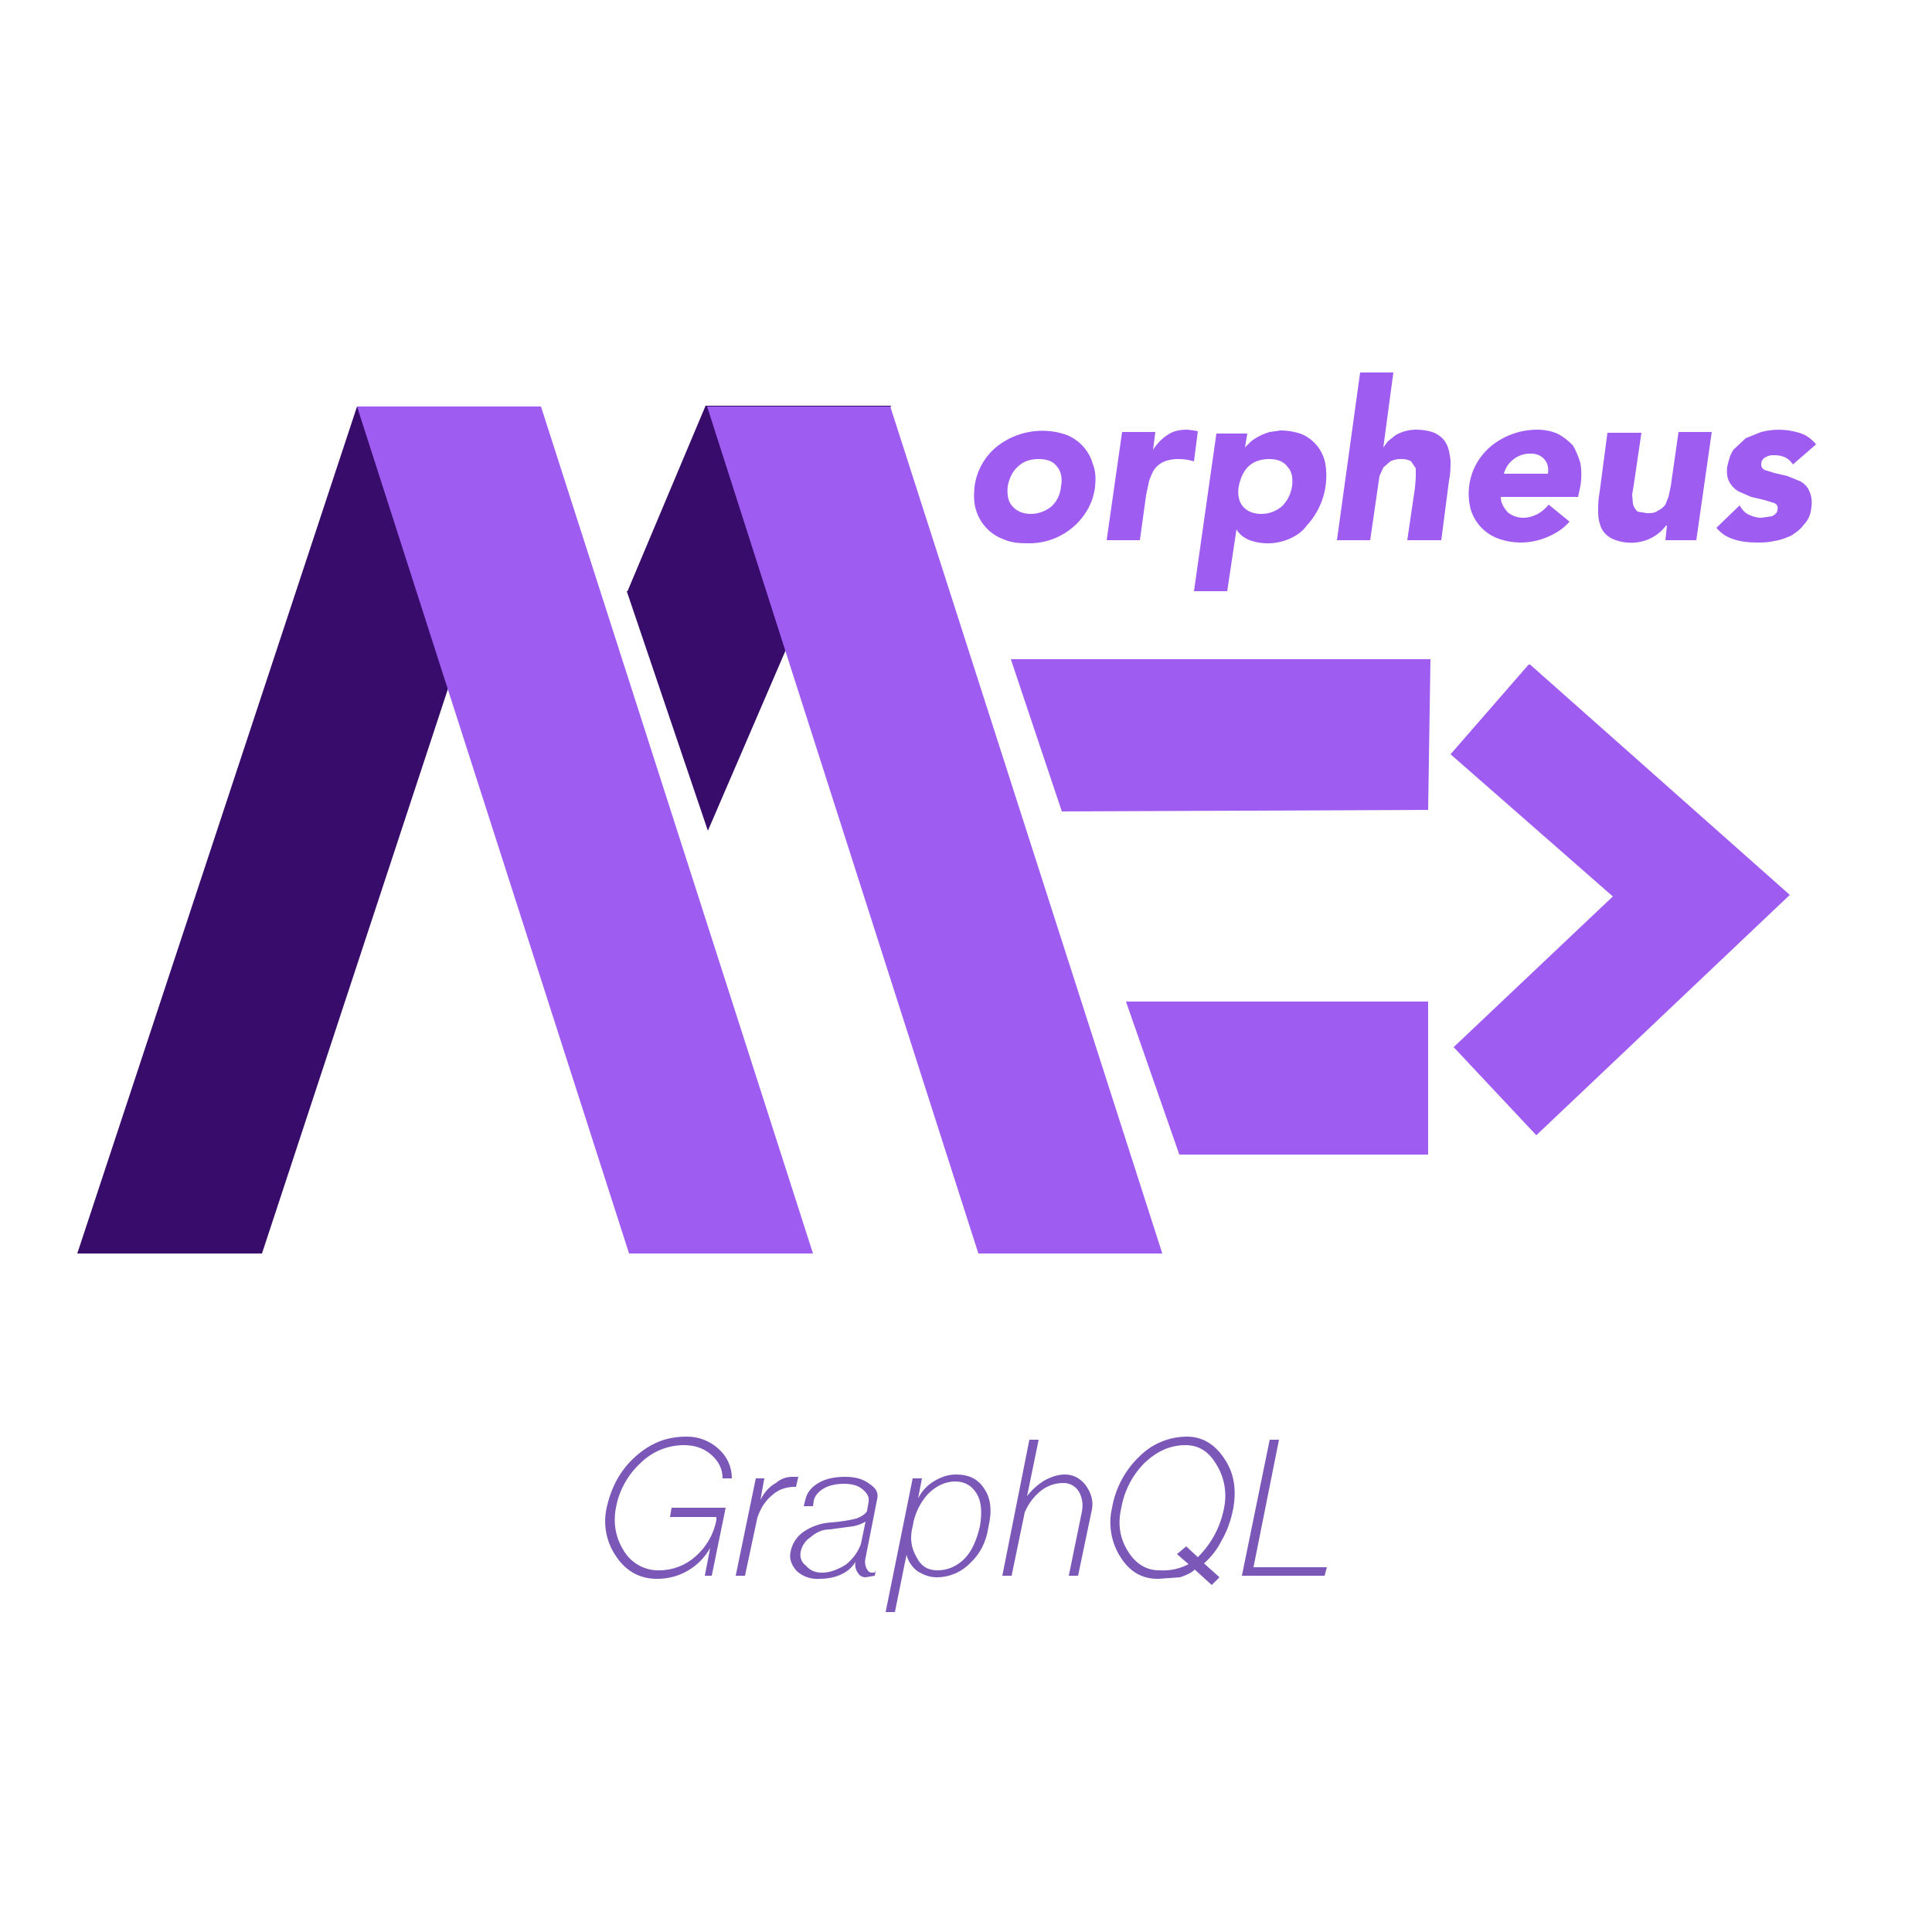
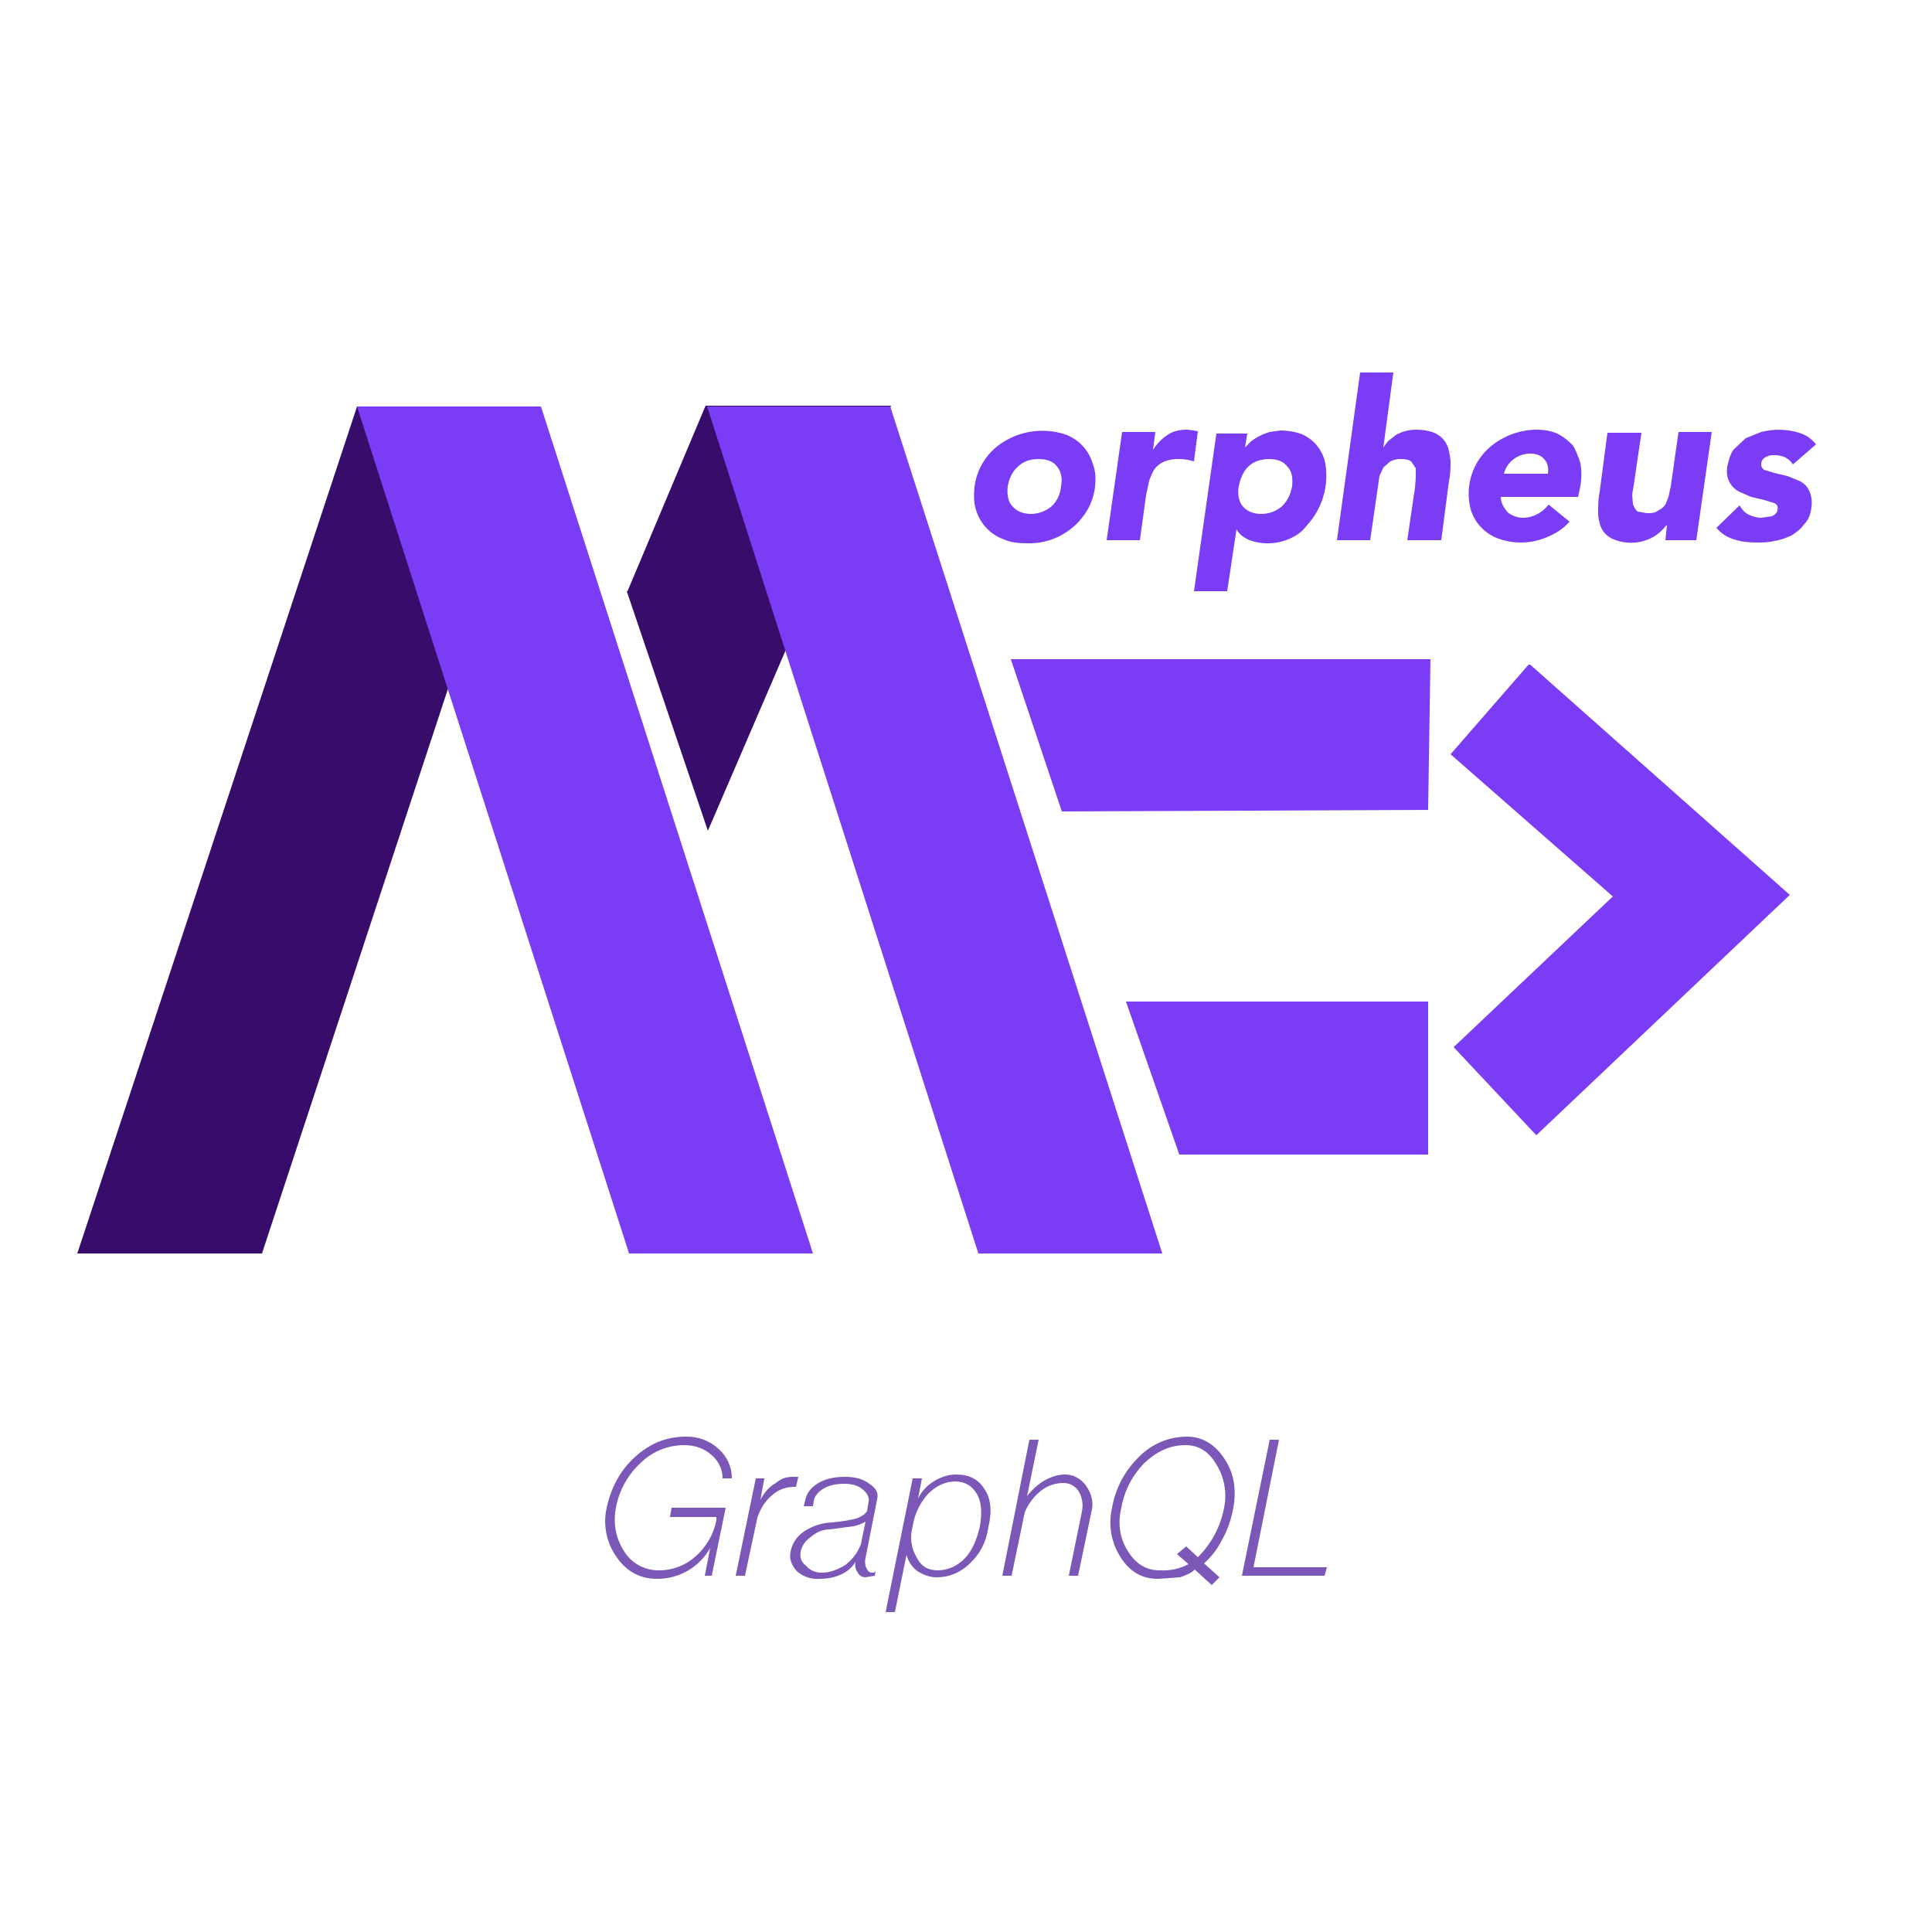
<svg width="150px" height="150px" viewBox="0 0 250 250">
  <path fill="#7b57b7" d="M115.8 208.6h-1.2l3.5-17.3h1.2l-.5 2.6c.5-1 1.2-1.7 2-2.2 1-.6 1.9-.9 2.9-.9 1.7 0 2.9.6 3.7 1.9.8 1.2 1 2.8.5 4.9-.3 2-1.1 3.5-2.4 4.7a6 6 0 0 1-4.3 1.8c-.9 0-1.7-.3-2.5-.8a3.9 3.9 0 0 1-1.4-2.1l-1.5 7.4zm34-4.3c-2 0-3.6-.9-4.8-2.8a8.3 8.3 0 0 1-1.1-6.4 12 12 0 0 1 3.5-6.6 8.7 8.7 0 0 1 6.2-2.6c2 0 3.6 1 4.8 2.8 1.3 1.9 1.6 4 1.2 6.4-.3 1.6-.8 3-1.5 4.2a9.7 9.7 0 0 1-2.3 3l2 1.8-1 1-2.2-2c-.4.4-1 .7-1.9 1l-2.8.2zm-57.7-.4h-.9l.7-3.6a7.8 7.8 0 0 1-6.9 4c-2.1 0-3.9-.9-5.2-2.8a8 8 0 0 1-1.3-6.4c.6-2.7 1.8-4.9 3.7-6.6 2-1.8 4.1-2.6 6.6-2.6a6 6 0 0 1 4.2 1.6c1.1 1 1.7 2.3 1.7 3.8h-1.2c0-1.2-.5-2.2-1.4-3-1-.9-2.2-1.3-3.6-1.3a8 8 0 0 0-5.6 2.3 10.4 10.4 0 0 0-3.2 5.8c-.4 2.1 0 4 1.1 5.7a5.2 5.2 0 0 0 4.5 2.4 7 7 0 0 0 4.7-1.8 8.3 8.3 0 0 0 2.7-4.7v-.4h-6l.2-1.2h7l-1.8 8.8zm13.2-9H104l.2-.8c.2-.9.7-1.6 1.7-2.2 1-.6 2.2-.8 3.5-.8 1.3 0 2.3.3 3.1.9.9.6 1.2 1.2 1 2l-1.5 7.6a2 2 0 0 0 .1 1.3c.2.4.4.6.7.6h.3l.2-.2-.1.6-1.2.2c-.4 0-.8-.2-1-.6-.3-.4-.4-.9-.3-1.4a4 4 0 0 1-1.8 1.6c-.8.4-1.8.6-2.8.6a4 4 0 0 1-3-1c-.7-.8-1-1.6-.8-2.5a4 4 0 0 1 1.7-2.6 7 7 0 0 1 3.6-1.2c1.3-.1 2.4-.3 3.2-.5.8-.3 1.3-.7 1.4-1l.2-1.2c.1-.6-.2-1.1-.8-1.6-.6-.5-1.4-.7-2.4-.7s-1.9.2-2.6.6c-.7.4-1.2 1-1.3 1.6l-.1.7zm-8.9 9h-1.2l2.6-12.6h1.1l-.5 2.8c.5-1 1.1-1.7 2-2.2.7-.6 1.4-.8 2.2-.8h.7l-.3 1.3h-.2c-1 0-2 .3-2.8 1-1 .8-1.6 1.8-2 3l-1.6 7.5zm75 0h-10.7l3.6-17.6h1.2l-3.3 16.5h9.5l-.3 1.1zm-40.5 0h-1.2l3.5-17.6h1.2l-1.5 7.3c.6-.8 1.4-1.5 2.2-2 .9-.5 1.8-.8 2.7-.8 1.1 0 2 .5 2.7 1.4.7 1 1 2 .8 3.1l-1.8 8.6h-1.2l1.7-8.3c.2-1 0-1.9-.4-2.6a2.3 2.3 0 0 0-2-1.1c-1 0-2 .3-2.9 1a7 7 0 0 0-2.1 2.8l-1.7 8.2zm-24.5-.4c1 0 2-.4 3-1 .9-.7 1.6-1.6 2-2.7l.6-2.9a5 5 0 0 1-1.6.6l-3 .4c-1 0-1.8.4-2.5 1a3 3 0 0 0-1.3 1.9c-.1.6 0 1.3.7 1.8.5.6 1.2.9 2 .9zm14.9-.3c1.3 0 2.5-.5 3.5-1.5s1.6-2.5 2-4.2c.3-1.8.2-3.2-.4-4.2-.6-1-1.5-1.6-2.8-1.6-1.3 0-2.5.6-3.5 1.6a8 8 0 0 0-2 4.2c-.4 1.5-.2 2.8.5 4 .6 1.2 1.5 1.7 2.7 1.7zm28.8 0a7 7 0 0 0 3.7-.8l-1.5-1.3 1.2-1 1.5 1.4c1.7-1.7 2.9-3.8 3.4-6.4.4-2 0-4-1-5.6-1-1.7-2.3-2.5-4-2.5-2 0-3.7.8-5.3 2.3a10.9 10.9 0 0 0-3 5.8c-.5 2.1-.2 4 .9 5.7 1 1.6 2.4 2.4 4 2.4z" />
  <path fill="#370c6b" d="M46.2 52.6L10 162.2h23.9L70 52.6H46.2zm35 23.9l10.1-24h24l-23.7 55-10.5-31z" />
-   <path fill="#9f5cf1" d="M91.5 52.6h23.7l35.2 109.6h-23.8L91.5 52.6zm-45.3 0H70l35.2 109.6H81.4L46.2 52.6zm99.5 77h39.1v19.8h-32.2l-6.9-19.8zM198 86l33.6 29.8-32.8 31.1-10.7-11.4 20.6-19.5-21-18.4L197.8 86zm-67.2-.7l6.6 19.7 47.4-.2.3-19.5h-54.3zm28-8.8h-4.3l2.9-20.4h4l-.3 1.8.8-.8a7.2 7.2 0 0 1 2.4-1.2l1.4-.2c1 0 2 .2 2.8.5a5.2 5.2 0 0 1 3 3.8 9.5 9.5 0 0 1-2.4 8c-.6.8-1.3 1.3-2.2 1.7a7 7 0 0 1-5.2.2c-.7-.3-1.3-.7-1.7-1.4l-1.2 8zM126.1 63a8 8 0 0 1 3-5.3 9.5 9.5 0 0 1 8.7-1.5 5.7 5.7 0 0 1 3.6 3.8c.4 1 .4 2 .3 3a7.9 7.9 0 0 1-1 3 8.7 8.7 0 0 1-7.8 4.3c-1.1 0-2.1-.1-3-.5a5.8 5.8 0 0 1-3.6-3.8c-.3-.9-.3-1.9-.2-3zM232 60.1c-.5-.8-1.3-1.2-2.4-1.2-.3 0-.7 0-1 .2a1 1 0 0 0-.7 1c0 .3.1.5.4.7l1.3.4 1.7.4 1.7.7c.5.3.9.7 1.1 1.2.3.6.4 1.3.3 2.1-.1 1-.4 1.7-1 2.3-.4.6-1 1-1.6 1.4-.7.3-1.4.6-2.2.7-.8.2-1.5.2-2.3.2-1 0-2-.1-2.9-.4-1-.3-1.7-.8-2.3-1.5l3-2.9c.3.5.7 1 1.2 1.2.4.2 1 .4 1.6.4l1.4-.2c.4-.2.7-.5.7-.8.1-.4 0-.7-.4-.9l-1.3-.4-1.7-.4-1.6-.7a3 3 0 0 1-1.2-1.2c-.3-.5-.4-1.2-.3-2 .2-.9.4-1.6.8-2.2l1.6-1.5 2-.8a9 9 0 0 1 4.9.1c1 .3 1.6.8 2.2 1.5l-3 2.6zM215.6 68a5.8 5.8 0 0 1-1.7 1.5 5.9 5.9 0 0 1-5.3.2 3 3 0 0 1-1.4-1.4 5 5 0 0 1-.4-2c0-.9 0-1.7.2-2.7l1-7.6h4.4l-1 6.8-.2 1.2.1 1.2c.1.4.3.7.6 1l1.2.2c.6 0 1 0 1.4-.3.4-.2.7-.4 1-.8l.4-1 .3-1.4 1-7h4.3l-2 14h-4l.2-1.9zm-21.4-3.7c0 .8.4 1.4.9 2 .5.4 1.2.7 2 .7.7 0 1.3-.2 1.9-.5.5-.3 1-.7 1.4-1.2l2.7 2.2c-.8.9-1.7 1.5-2.9 2a8.6 8.6 0 0 1-6.3.2 5.8 5.8 0 0 1-3.6-3.8 8 8 0 0 1 2.8-8.3 9.5 9.5 0 0 1 5.8-2c1 0 1.9.2 2.6.5.8.4 1.4.9 2 1.5.4.6.7 1.4 1 2.3a9 9 0 0 1 0 3l-.3 1.4h-10zm-46.7 5.6h-4.3l2-14h4.3l-.3 2.3c.6-.9 1.2-1.5 2-2 .6-.4 1.4-.6 2.4-.6a9.8 9.8 0 0 1 1.4.2l-.5 3.9a6.8 6.8 0 0 0-1.8-.3 5 5 0 0 0-2 .3 3 3 0 0 0-1.3 1c-.3.4-.5 1-.7 1.5l-.4 1.9-.8 5.8zm29.9 0H173l3-21.7h4.3l-1.3 9.7.6-.8 1-.8a5.3 5.3 0 0 1 2.6-.7c1.1 0 2 .2 2.6.5.7.4 1.1.8 1.4 1.4.3.6.4 1.3.5 2.1 0 .8 0 1.7-.2 2.6l-1 7.7h-4.4l1-6.8.1-1.3v-1.2l-.6-.9c-.3-.2-.7-.3-1.3-.3a3 3 0 0 0-1.4.3l-.9.8-.5 1.1-.2 1.4-1 6.9zm-47-7c-.1 1 0 2 .6 2.6.5.6 1.3 1 2.4 1 1 0 2-.4 2.7-1 .7-.7 1.1-1.5 1.2-2.6.2-1 0-1.9-.5-2.5-.5-.7-1.3-1-2.4-1-1.1 0-2 .3-2.7 1-.7.6-1.1 1.5-1.3 2.5zm29.9 0c-.2 1 0 2 .5 2.6.5.6 1.3 1 2.4 1 1.1 0 2-.4 2.7-1 .7-.7 1.1-1.5 1.3-2.6.1-1 0-1.9-.6-2.5-.5-.7-1.3-1-2.4-1-1 0-2 .3-2.7 1-.6.6-1 1.5-1.2 2.5zm40-1.6c.1-.7 0-1.3-.4-1.8s-1-.8-1.8-.8a3.5 3.5 0 0 0-3.5 2.6h5.7z" />
+   <path fill="hsla(260, 90%, 60%, 1)" d="M91.5 52.6h23.7l35.2 109.6h-23.8L91.5 52.6zm-45.3 0H70l35.2 109.6H81.4L46.2 52.6zm99.5 77h39.1v19.8h-32.2l-6.9-19.8zM198 86l33.6 29.8-32.8 31.1-10.7-11.4 20.6-19.5-21-18.4L197.8 86zm-67.2-.7l6.6 19.7 47.4-.2.3-19.5h-54.3zm28-8.8h-4.3l2.9-20.4h4l-.3 1.8.8-.8a7.2 7.2 0 0 1 2.4-1.2l1.4-.2c1 0 2 .2 2.8.5a5.2 5.2 0 0 1 3 3.8 9.5 9.5 0 0 1-2.4 8c-.6.8-1.3 1.3-2.2 1.7a7 7 0 0 1-5.2.2c-.7-.3-1.3-.7-1.7-1.4l-1.2 8zM126.1 63a8 8 0 0 1 3-5.3 9.5 9.5 0 0 1 8.7-1.5 5.7 5.7 0 0 1 3.6 3.8c.4 1 .4 2 .3 3a7.9 7.9 0 0 1-1 3 8.7 8.7 0 0 1-7.8 4.3c-1.1 0-2.1-.1-3-.5a5.8 5.8 0 0 1-3.6-3.8c-.3-.9-.3-1.9-.2-3zM232 60.1c-.5-.8-1.3-1.2-2.4-1.2-.3 0-.7 0-1 .2a1 1 0 0 0-.7 1c0 .3.1.5.4.7l1.3.4 1.7.4 1.7.7c.5.3.9.7 1.1 1.2.3.6.4 1.3.3 2.1-.1 1-.4 1.7-1 2.3-.4.6-1 1-1.6 1.4-.7.3-1.4.6-2.2.7-.8.2-1.5.2-2.3.2-1 0-2-.1-2.9-.4-1-.3-1.7-.8-2.3-1.5l3-2.9c.3.5.7 1 1.2 1.2.4.2 1 .4 1.6.4l1.4-.2c.4-.2.7-.5.7-.8.1-.4 0-.7-.4-.9l-1.3-.4-1.7-.4-1.6-.7a3 3 0 0 1-1.2-1.2c-.3-.5-.4-1.2-.3-2 .2-.9.4-1.6.8-2.2l1.6-1.5 2-.8a9 9 0 0 1 4.9.1c1 .3 1.6.8 2.2 1.5l-3 2.6zM215.6 68a5.8 5.8 0 0 1-1.7 1.5 5.9 5.9 0 0 1-5.3.2 3 3 0 0 1-1.4-1.4 5 5 0 0 1-.4-2c0-.9 0-1.7.2-2.7l1-7.6h4.4l-1 6.8-.2 1.2.1 1.2c.1.4.3.7.6 1l1.2.2c.6 0 1 0 1.4-.3.4-.2.7-.4 1-.8l.4-1 .3-1.4 1-7h4.3l-2 14h-4l.2-1.9zm-21.4-3.7c0 .8.4 1.4.9 2 .5.4 1.2.7 2 .7.7 0 1.3-.2 1.9-.5.5-.3 1-.7 1.4-1.2l2.7 2.2c-.8.9-1.7 1.5-2.9 2a8.6 8.6 0 0 1-6.3.2 5.8 5.8 0 0 1-3.6-3.8 8 8 0 0 1 2.8-8.3 9.5 9.5 0 0 1 5.8-2c1 0 1.9.2 2.6.5.8.4 1.4.9 2 1.5.4.6.7 1.4 1 2.3a9 9 0 0 1 0 3l-.3 1.4h-10zm-46.7 5.6h-4.3l2-14h4.3l-.3 2.3c.6-.9 1.2-1.5 2-2 .6-.4 1.4-.6 2.4-.6a9.8 9.8 0 0 1 1.4.2l-.5 3.9a6.8 6.8 0 0 0-1.8-.3 5 5 0 0 0-2 .3 3 3 0 0 0-1.3 1c-.3.4-.5 1-.7 1.5l-.4 1.9-.8 5.8zm29.9 0H173l3-21.7h4.3l-1.3 9.7.6-.8 1-.8a5.3 5.3 0 0 1 2.6-.7c1.1 0 2 .2 2.6.5.7.4 1.1.8 1.4 1.4.3.6.4 1.3.5 2.1 0 .8 0 1.7-.2 2.6l-1 7.7h-4.4l1-6.8.1-1.3v-1.2l-.6-.9c-.3-.2-.7-.3-1.3-.3a3 3 0 0 0-1.4.3l-.9.8-.5 1.1-.2 1.4-1 6.9zm-47-7c-.1 1 0 2 .6 2.6.5.6 1.3 1 2.4 1 1 0 2-.4 2.7-1 .7-.7 1.1-1.5 1.2-2.6.2-1 0-1.9-.5-2.5-.5-.7-1.3-1-2.4-1-1.1 0-2 .3-2.7 1-.7.6-1.1 1.5-1.3 2.5zm29.9 0c-.2 1 0 2 .5 2.6.5.6 1.3 1 2.4 1 1.1 0 2-.4 2.7-1 .7-.7 1.1-1.5 1.3-2.6.1-1 0-1.9-.6-2.5-.5-.7-1.3-1-2.4-1-1 0-2 .3-2.7 1-.6.6-1 1.5-1.2 2.5zm40-1.6c.1-.7 0-1.3-.4-1.8s-1-.8-1.8-.8a3.5 3.5 0 0 0-3.5 2.6h5.7z" />
</svg>
